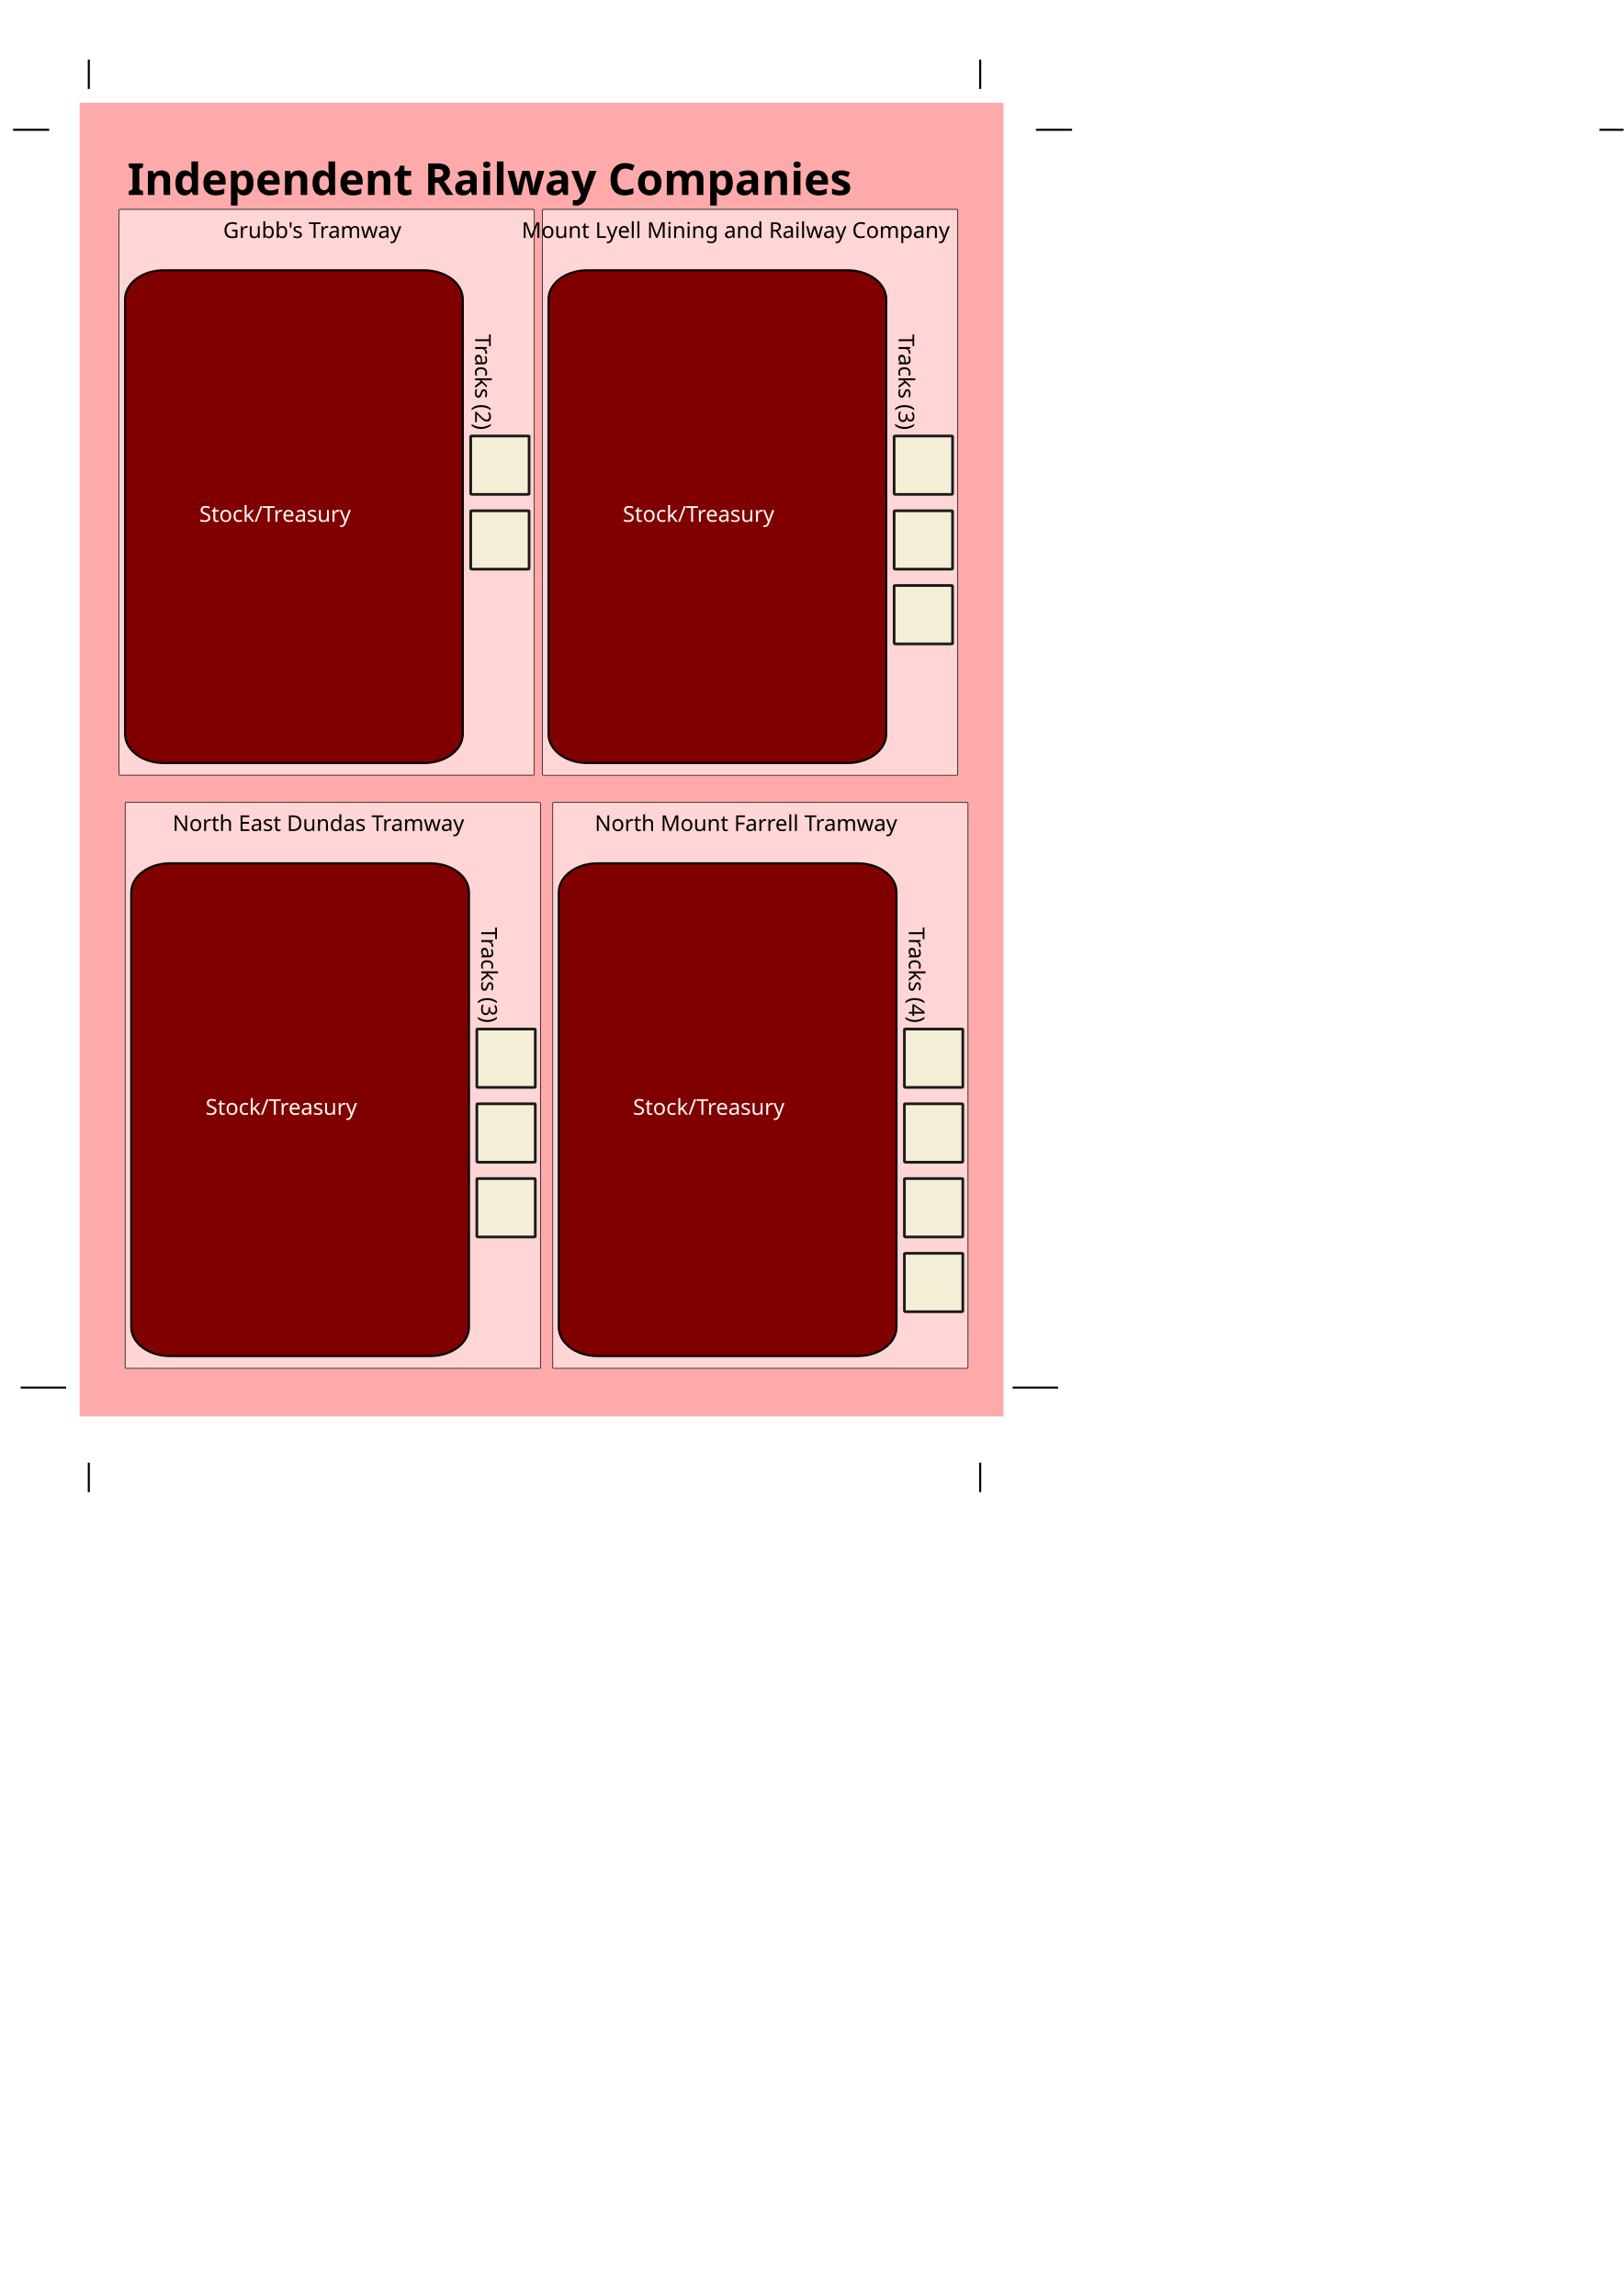
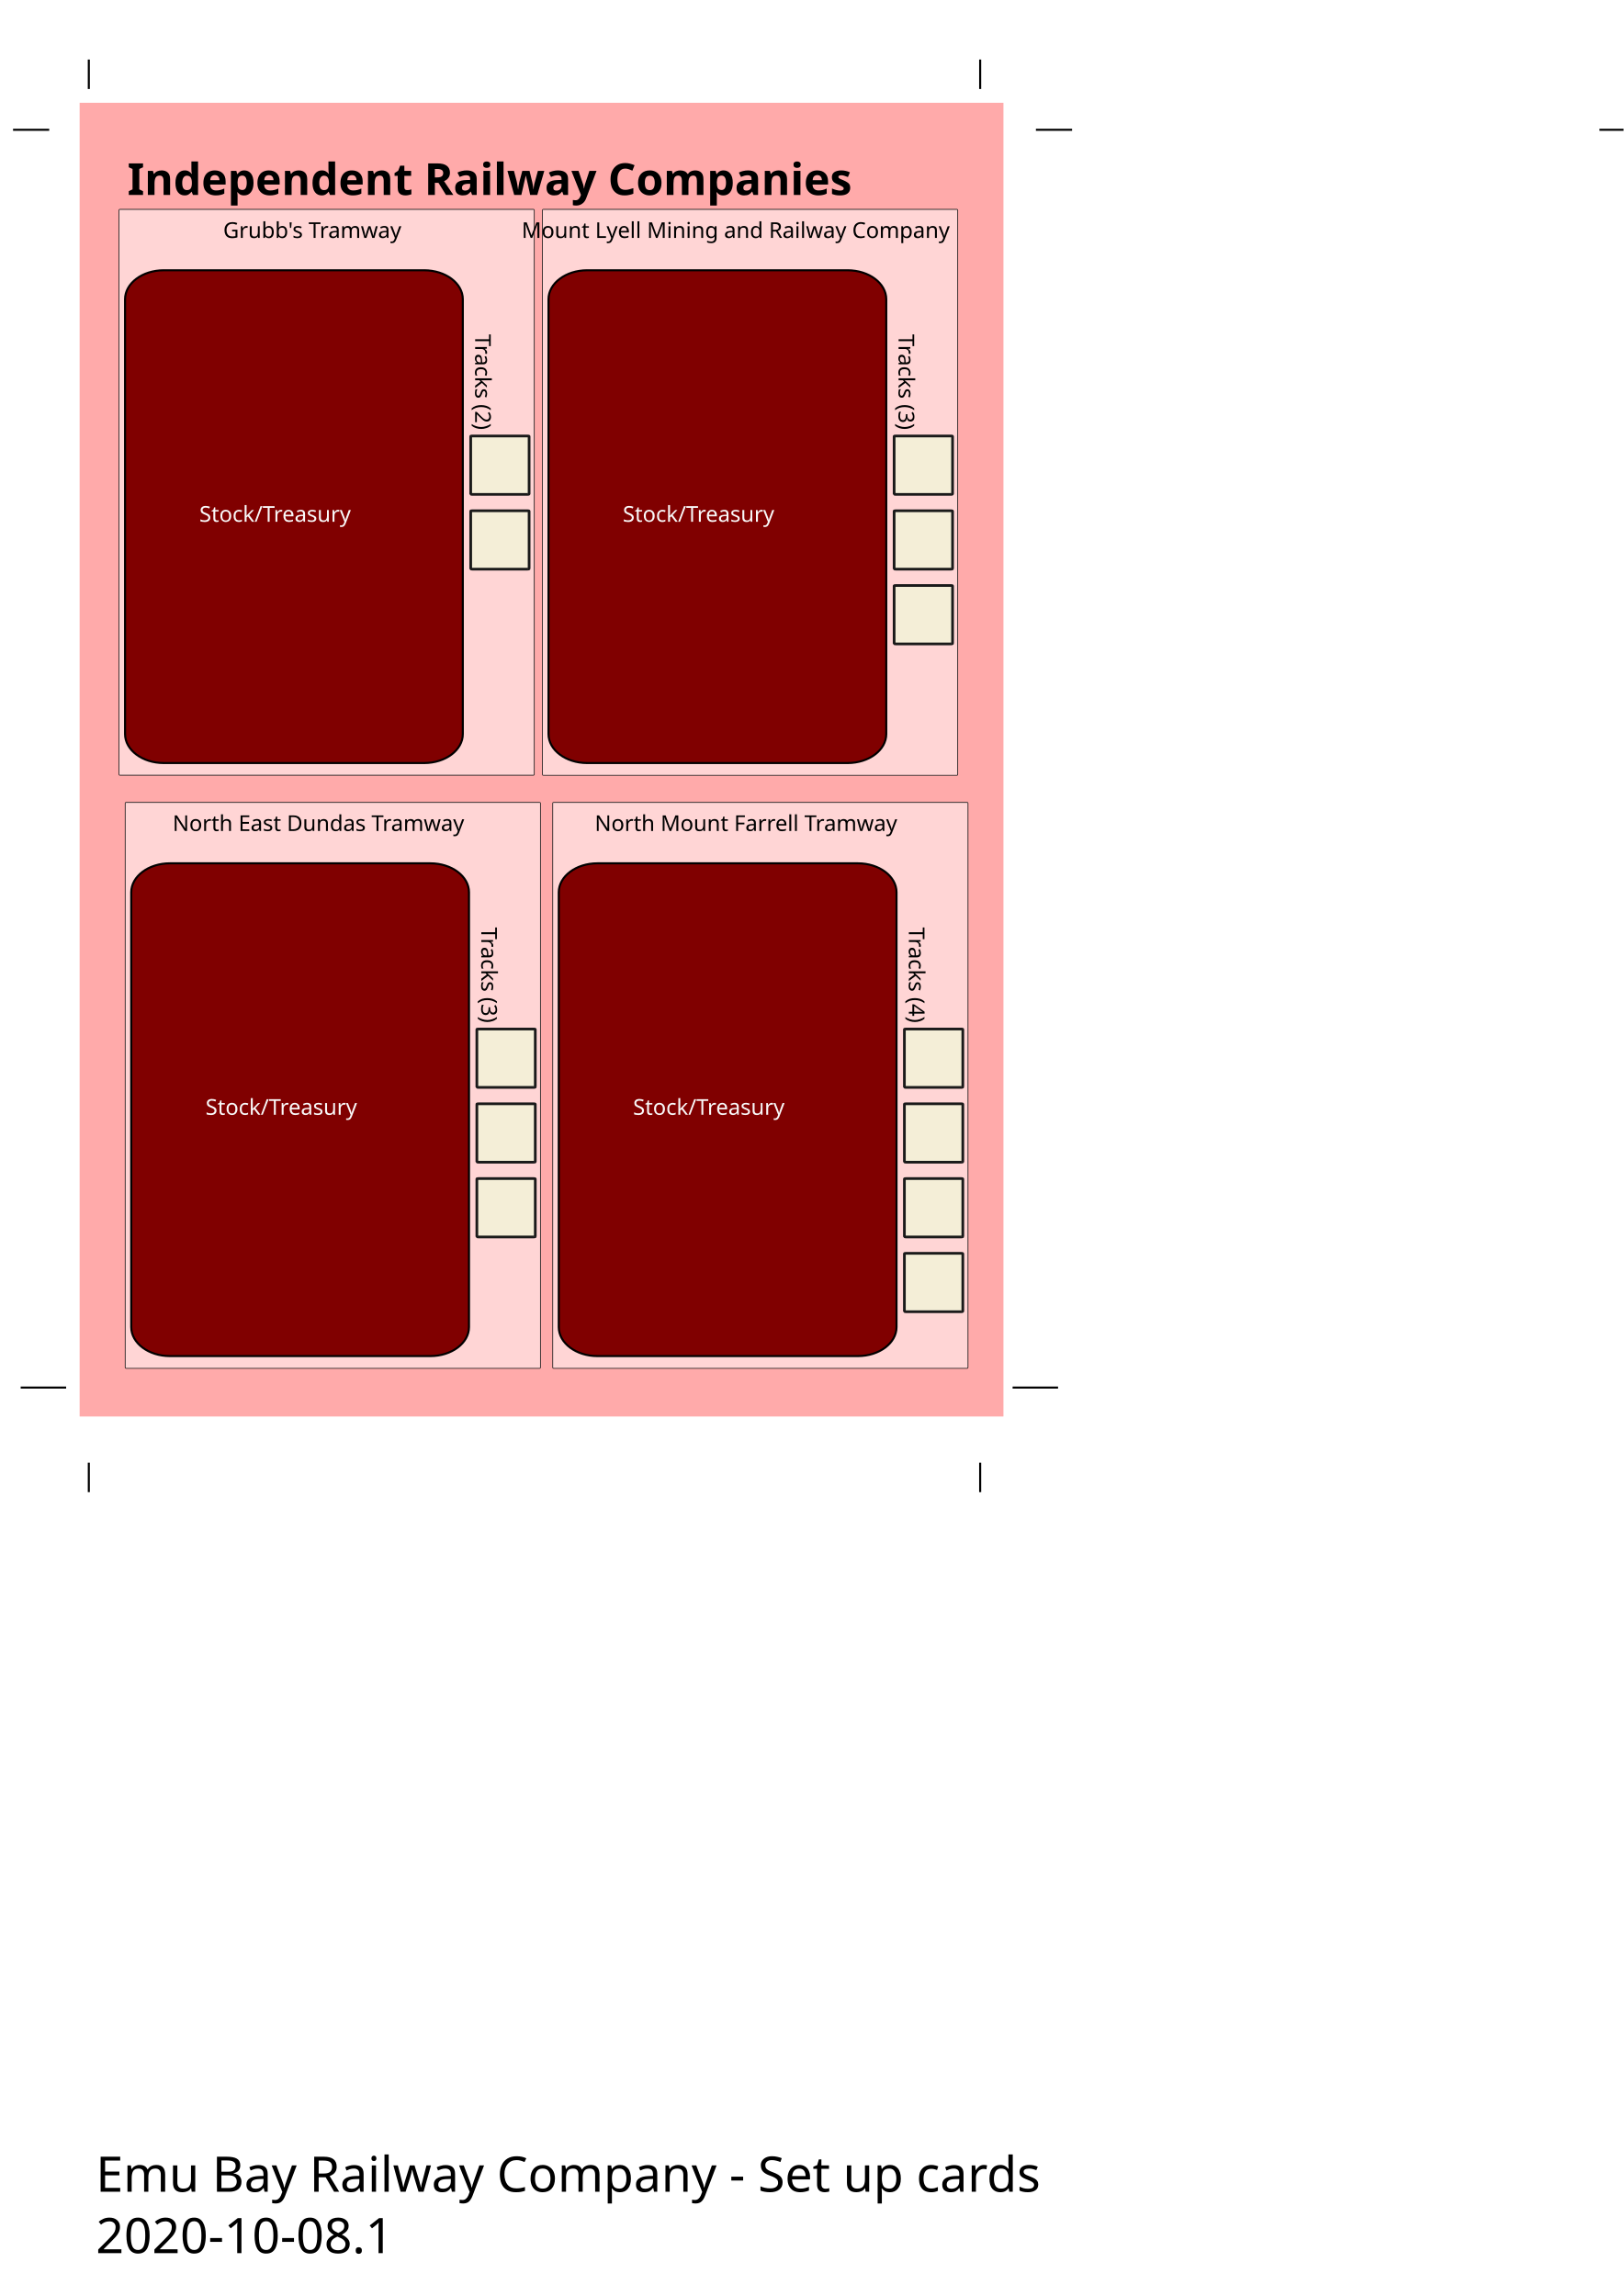
<svg xmlns="http://www.w3.org/2000/svg" width="210mm" height="297mm" viewBox="0 0 210 297" version="1.1" id="svg15070">
  <defs id="defs15064" />
  <g id="layer1">
+     <rect style="fill:#c8c4b7;fill-opacity:1;stroke:none;stroke-width:0.271;stroke-linecap:round;stroke-linejoin:bevel;stroke-miterlimit:4;stroke-dasharray:none;stroke-opacity:0.977" id="rect2374" width="115.544" height="162.767" x="11.225" y="16.634" rx="0.288" ry="0.272" />
    <rect style="fill:#ffaaaa;fill-opacity:1;stroke:none;stroke-width:0.266;stroke-linecap:round;stroke-linejoin:bevel;stroke-miterlimit:4;stroke-dasharray:none;stroke-opacity:1" id="rect14693" width="119.481" height="169.936" x="10.299" y="13.295" />
    <text xml:space="preserve" style="font-style:normal;font-variant:normal;font-weight:bold;font-stretch:normal;font-size:5.709px;line-height:1.25;font-family:Vollkorn;-inkscape-font-specification:'Vollkorn Bold';letter-spacing:0px;word-spacing:0px;fill:#000000;fill-opacity:1;stroke:none;stroke-width:0.535" x="16.467" y="25.215" id="text14697">
      <tspan id="tspan14695" x="16.467" y="25.215" style="stroke-width:0.535">Independent Railway Companies</tspan>
    </text>
    <path style="fill:none;stroke:#000000;stroke-width:0.265px;stroke-linecap:butt;stroke-linejoin:miter;stroke-opacity:1" d="M 11.487,7.701 V 11.51" id="path14916" />
    <path style="fill:none;stroke:#000000;stroke-width:0.265px;stroke-linecap:butt;stroke-linejoin:miter;stroke-opacity:1" d="M 1.688,16.789 H 6.365" id="path14914" />
    <path style="fill:none;stroke:#000000;stroke-width:0.265px;stroke-linecap:butt;stroke-linejoin:miter;stroke-opacity:1" d="m 206.865,16.789 h 3.118" id="path14920" />
    <path style="fill:none;stroke:#000000;stroke-width:0.265px;stroke-linecap:butt;stroke-linejoin:miter;stroke-opacity:1" d="m 2.674,179.489 h 5.88" id="path14924" />
    <path id="path19474" d="m 16.973,107.865 v 3.809" style="fill:none;stroke:#000000;stroke-width:0.265px;stroke-linecap:butt;stroke-linejoin:miter;stroke-opacity:1" />
    <rect ry="0.1" rx="0.101" y="27.081" x="15.393" height="73.198" width="53.707" id="rect14723" style="fill:#ffd5d5;fill-opacity:1;stroke:#1a1a1a;stroke-width:0.098;stroke-linecap:round;stroke-linejoin:bevel;stroke-miterlimit:4;stroke-dasharray:none;stroke-opacity:1" />
    <rect style="fill:#800000;fill-opacity:1;stroke:#000000;stroke-width:0.265;stroke-linecap:round;stroke-linejoin:bevel;stroke-miterlimit:4;stroke-dasharray:none;stroke-opacity:1" id="rect14691" width="63.742" height="43.683" x="34.961" y="-59.858" rx="3.75" ry="5" transform="rotate(90)" />
    <text xml:space="preserve" style="font-style:normal;font-variant:normal;font-weight:normal;font-stretch:normal;font-size:2.822px;line-height:1.25;font-family:Vollkorn;-inkscape-font-specification:Vollkorn;text-align:center;letter-spacing:0px;word-spacing:0px;text-anchor:middle;fill:#000000;fill-opacity:1;stroke:none;stroke-width:0.265" x="42.219" y="30.779" id="text14703">
      <tspan id="tspan14701" x="42.219" y="30.779" style="font-style:normal;font-variant:normal;font-weight:normal;font-stretch:normal;font-family:Vollkorn;-inkscape-font-specification:Vollkorn;text-align:center;text-anchor:middle;fill:#000000;stroke-width:0.265">Grubb's Tramway</tspan>
    </text>
    <rect ry="0.048" rx="0.224" y="56.395" x="60.877" height="7.555" width="7.555" id="rect2337" style="fill:#f4eed7;fill-opacity:1;stroke:#1a1a1a;stroke-width:0.348;stroke-linecap:round;stroke-linejoin:bevel;stroke-miterlimit:4;stroke-dasharray:none;stroke-opacity:1" />
    <rect style="fill:#f4eed7;fill-opacity:1;stroke:#1a1a1a;stroke-width:0.348;stroke-linecap:round;stroke-linejoin:bevel;stroke-miterlimit:4;stroke-dasharray:none;stroke-opacity:1" id="rect2339" width="7.555" height="7.555" x="60.877" y="66.067" rx="0.224" ry="0.048" />
    <text id="text2921" y="67.492" x="37.412" style="font-style:normal;font-variant:normal;font-weight:normal;font-stretch:normal;font-size:2.822px;line-height:1.25;font-family:Vollkorn;-inkscape-font-specification:Vollkorn;text-align:center;letter-spacing:0px;word-spacing:0px;text-anchor:middle;fill:#f9f9f9;fill-opacity:1;stroke:none;stroke-width:0.265" xml:space="preserve">
      <tspan style="font-style:normal;font-variant:normal;font-weight:normal;font-stretch:normal;font-family:Vollkorn;-inkscape-font-specification:Vollkorn;text-align:center;text-anchor:middle;fill:#f9f9f9;stroke-width:0.265" y="67.492" x="37.412" id="tspan2919">Stock/Treasury</tspan>
    </text>
    <text id="text2925" y="-61.452" x="43.225" style="font-style:normal;font-variant:normal;font-weight:normal;font-stretch:normal;font-size:2.822px;line-height:1.25;font-family:Vollkorn;-inkscape-font-specification:Vollkorn;letter-spacing:0px;word-spacing:0px;fill:#000000;fill-opacity:1;stroke:none;stroke-width:0.265" xml:space="preserve" transform="rotate(90)">
      <tspan style="font-style:normal;font-variant:normal;font-weight:normal;font-stretch:normal;font-family:Vollkorn;-inkscape-font-specification:Vollkorn;stroke-width:0.265" y="-61.452" x="43.225" id="tspan2923">Tracks (2)</tspan>
    </text>
    <rect style="fill:#ffd5d5;fill-opacity:1;stroke:#1a1a1a;stroke-width:0.098;stroke-linecap:round;stroke-linejoin:bevel;stroke-miterlimit:4;stroke-dasharray:none;stroke-opacity:1" id="rect2927" width="53.707" height="73.209" x="70.158" y="27.081" rx="0.101" ry="0.1" />
    <rect transform="rotate(90)" ry="5" rx="3.75" y="-114.623" x="34.961" height="43.683" width="63.742" id="rect2929" style="fill:#800000;fill-opacity:1;stroke:#000000;stroke-width:0.265;stroke-linecap:round;stroke-linejoin:bevel;stroke-miterlimit:4;stroke-dasharray:none;stroke-opacity:1" />
    <text id="text2933" y="30.779" x="96.984" style="font-style:normal;font-variant:normal;font-weight:normal;font-stretch:normal;font-size:2.822px;line-height:1.25;font-family:Vollkorn;-inkscape-font-specification:Vollkorn;text-align:center;letter-spacing:0px;word-spacing:0px;text-anchor:middle;fill:#000000;fill-opacity:1;stroke:none;stroke-width:0.265" xml:space="preserve">
      <tspan style="font-style:normal;font-variant:normal;font-weight:normal;font-stretch:normal;font-family:Vollkorn;-inkscape-font-specification:Vollkorn;text-align:center;text-anchor:middle;fill:#000000;stroke-width:0.265" y="30.779" x="96.984" id="tspan2931">Mount Lyell Mining and Railway Company</tspan>
    </text>
    <rect style="fill:#f4eed7;fill-opacity:1;stroke:#1a1a1a;stroke-width:0.348;stroke-linecap:round;stroke-linejoin:bevel;stroke-miterlimit:4;stroke-dasharray:none;stroke-opacity:1" id="rect2935" width="7.555" height="7.555" x="115.642" y="56.395" rx="0.224" ry="0.048" />
    <rect ry="0.048" rx="0.224" y="66.067" x="115.642" height="7.555" width="7.555" id="rect2937" style="fill:#f4eed7;fill-opacity:1;stroke:#1a1a1a;stroke-width:0.348;stroke-linecap:round;stroke-linejoin:bevel;stroke-miterlimit:4;stroke-dasharray:none;stroke-opacity:1" />
    <text xml:space="preserve" style="font-style:normal;font-variant:normal;font-weight:normal;font-stretch:normal;font-size:2.822px;line-height:1.25;font-family:Vollkorn;-inkscape-font-specification:Vollkorn;text-align:center;letter-spacing:0px;word-spacing:0px;text-anchor:middle;fill:#f9f9f9;fill-opacity:1;stroke:none;stroke-width:0.265" x="92.177" y="67.492" id="text2941">
      <tspan id="tspan2939" x="92.177" y="67.492" style="font-style:normal;font-variant:normal;font-weight:normal;font-stretch:normal;font-family:Vollkorn;-inkscape-font-specification:Vollkorn;text-align:center;text-anchor:middle;fill:#f9f9f9;stroke-width:0.265">Stock/Treasury</tspan>
    </text>
    <text transform="rotate(90)" xml:space="preserve" style="font-style:normal;font-variant:normal;font-weight:normal;font-stretch:normal;font-size:2.822px;line-height:1.25;font-family:Vollkorn;-inkscape-font-specification:Vollkorn;letter-spacing:0px;word-spacing:0px;fill:#000000;fill-opacity:1;stroke:none;stroke-width:0.265" x="43.225" y="-116.217" id="text2945">
      <tspan id="tspan2943" x="43.225" y="-116.217" style="font-style:normal;font-variant:normal;font-weight:normal;font-stretch:normal;font-family:Vollkorn;-inkscape-font-specification:Vollkorn;stroke-width:0.265">Tracks (3)</tspan>
    </text>
    <rect ry="0.048" rx="0.224" y="75.738" x="115.642" height="7.555" width="7.555" id="rect2947" style="fill:#f4eed7;fill-opacity:1;stroke:#1a1a1a;stroke-width:0.348;stroke-linecap:round;stroke-linejoin:bevel;stroke-miterlimit:4;stroke-dasharray:none;stroke-opacity:1" />
    <rect ry="0.1" rx="0.101" y="103.794" x="16.192" height="73.209" width="53.707" id="rect2949" style="fill:#ffd5d5;fill-opacity:1;stroke:#1a1a1a;stroke-width:0.098;stroke-linecap:round;stroke-linejoin:bevel;stroke-miterlimit:4;stroke-dasharray:none;stroke-opacity:1" />
    <rect style="fill:#800000;fill-opacity:1;stroke:#000000;stroke-width:0.265;stroke-linecap:round;stroke-linejoin:bevel;stroke-miterlimit:4;stroke-dasharray:none;stroke-opacity:1" id="rect2951" width="63.742" height="43.683" x="111.674" y="-60.656" rx="3.75" ry="5" transform="rotate(90)" />
    <text xml:space="preserve" style="font-style:normal;font-variant:normal;font-weight:normal;font-stretch:normal;font-size:2.822px;line-height:1.25;font-family:Vollkorn;-inkscape-font-specification:Vollkorn;text-align:center;letter-spacing:0px;word-spacing:0px;text-anchor:middle;fill:#000000;fill-opacity:1;stroke:none;stroke-width:0.265" x="43.017" y="107.492" id="text2955">
      <tspan id="tspan2953" x="43.017" y="107.492" style="font-style:normal;font-variant:normal;font-weight:normal;font-stretch:normal;font-family:Vollkorn;-inkscape-font-specification:Vollkorn;text-align:center;text-anchor:middle;fill:#000000;stroke-width:0.265">North East Dundas Tramway</tspan>
    </text>
    <rect ry="0.048" rx="0.224" y="133.108" x="61.675" height="7.555" width="7.555" id="rect2957" style="fill:#f4eed7;fill-opacity:1;stroke:#1a1a1a;stroke-width:0.348;stroke-linecap:round;stroke-linejoin:bevel;stroke-miterlimit:4;stroke-dasharray:none;stroke-opacity:1" />
    <rect style="fill:#f4eed7;fill-opacity:1;stroke:#1a1a1a;stroke-width:0.348;stroke-linecap:round;stroke-linejoin:bevel;stroke-miterlimit:4;stroke-dasharray:none;stroke-opacity:1" id="rect2959" width="7.555" height="7.555" x="61.675" y="142.78" rx="0.224" ry="0.048" />
    <text id="text2963" y="144.205" x="38.21" style="font-style:normal;font-variant:normal;font-weight:normal;font-stretch:normal;font-size:2.822px;line-height:1.25;font-family:Vollkorn;-inkscape-font-specification:Vollkorn;text-align:center;letter-spacing:0px;word-spacing:0px;text-anchor:middle;fill:#f9f9f9;fill-opacity:1;stroke:none;stroke-width:0.265" xml:space="preserve">
      <tspan style="font-style:normal;font-variant:normal;font-weight:normal;font-stretch:normal;font-family:Vollkorn;-inkscape-font-specification:Vollkorn;text-align:center;text-anchor:middle;fill:#f9f9f9;stroke-width:0.265" y="144.205" x="38.21" id="tspan2961">Stock/Treasury</tspan>
    </text>
    <text id="text2967" y="-62.25" x="119.938" style="font-style:normal;font-variant:normal;font-weight:normal;font-stretch:normal;font-size:2.822px;line-height:1.25;font-family:Vollkorn;-inkscape-font-specification:Vollkorn;letter-spacing:0px;word-spacing:0px;fill:#000000;fill-opacity:1;stroke:none;stroke-width:0.265" xml:space="preserve" transform="rotate(90)">
      <tspan style="font-style:normal;font-variant:normal;font-weight:normal;font-stretch:normal;font-family:Vollkorn;-inkscape-font-specification:Vollkorn;stroke-width:0.265" y="-62.25" x="119.938" id="tspan2965">Tracks (3)</tspan>
    </text>
    <rect style="fill:#f4eed7;fill-opacity:1;stroke:#1a1a1a;stroke-width:0.348;stroke-linecap:round;stroke-linejoin:bevel;stroke-miterlimit:4;stroke-dasharray:none;stroke-opacity:1" id="rect2969" width="7.555" height="7.555" x="61.675" y="152.452" rx="0.224" ry="0.048" />
    <rect style="fill:#ffd5d5;fill-opacity:1;stroke:#1a1a1a;stroke-width:0.098;stroke-linecap:round;stroke-linejoin:bevel;stroke-miterlimit:4;stroke-dasharray:none;stroke-opacity:1" id="rect2971" width="53.707" height="73.209" x="71.486" y="103.794" rx="0.101" ry="0.1" />
    <rect transform="rotate(90)" ry="5" rx="3.75" y="-115.95" x="111.674" height="43.683" width="63.742" id="rect2973" style="fill:#800000;fill-opacity:1;stroke:#000000;stroke-width:0.265;stroke-linecap:round;stroke-linejoin:bevel;stroke-miterlimit:4;stroke-dasharray:none;stroke-opacity:1" />
    <text id="text2977" y="107.492" x="98.311" style="font-style:normal;font-variant:normal;font-weight:normal;font-stretch:normal;font-size:2.822px;line-height:1.25;font-family:Vollkorn;-inkscape-font-specification:Vollkorn;text-align:center;letter-spacing:0px;word-spacing:0px;text-anchor:middle;fill:#000000;fill-opacity:1;stroke:none;stroke-width:0.265" xml:space="preserve">
      <tspan style="font-style:normal;font-variant:normal;font-weight:normal;font-stretch:normal;font-family:Vollkorn;-inkscape-font-specification:Vollkorn;text-align:center;text-anchor:middle;fill:#000000;stroke-width:0.265" y="107.492" x="98.311" id="tspan2975">North Mount Farrell Tramway</tspan>
    </text>
    <rect style="fill:#f4eed7;fill-opacity:1;stroke:#1a1a1a;stroke-width:0.348;stroke-linecap:round;stroke-linejoin:bevel;stroke-miterlimit:4;stroke-dasharray:none;stroke-opacity:1" id="rect2979" width="7.555" height="7.555" x="116.969" y="133.108" rx="0.224" ry="0.048" />
    <rect ry="0.048" rx="0.224" y="142.78" x="116.969" height="7.555" width="7.555" id="rect2981" style="fill:#f4eed7;fill-opacity:1;stroke:#1a1a1a;stroke-width:0.348;stroke-linecap:round;stroke-linejoin:bevel;stroke-miterlimit:4;stroke-dasharray:none;stroke-opacity:1" />
    <text xml:space="preserve" style="font-style:normal;font-variant:normal;font-weight:normal;font-stretch:normal;font-size:2.822px;line-height:1.25;font-family:Vollkorn;-inkscape-font-specification:Vollkorn;text-align:center;letter-spacing:0px;word-spacing:0px;text-anchor:middle;fill:#f9f9f9;fill-opacity:1;stroke:none;stroke-width:0.265" x="93.504" y="144.205" id="text2985">
      <tspan id="tspan2983" x="93.504" y="144.205" style="font-style:normal;font-variant:normal;font-weight:normal;font-stretch:normal;font-family:Vollkorn;-inkscape-font-specification:Vollkorn;text-align:center;text-anchor:middle;fill:#f9f9f9;stroke-width:0.265">Stock/Treasury</tspan>
    </text>
    <text transform="rotate(90)" xml:space="preserve" style="font-style:normal;font-variant:normal;font-weight:normal;font-stretch:normal;font-size:2.822px;line-height:1.25;font-family:Vollkorn;-inkscape-font-specification:Vollkorn;letter-spacing:0px;word-spacing:0px;fill:#000000;fill-opacity:1;stroke:none;stroke-width:0.265" x="119.938" y="-117.544" id="text2989">
      <tspan id="tspan2987" x="119.938" y="-117.544" style="font-style:normal;font-variant:normal;font-weight:normal;font-stretch:normal;font-family:Vollkorn;-inkscape-font-specification:Vollkorn;stroke-width:0.265">Tracks (4)</tspan>
    </text>
    <rect ry="0.048" rx="0.224" y="152.452" x="116.969" height="7.555" width="7.555" id="rect2991" style="fill:#f4eed7;fill-opacity:1;stroke:#1a1a1a;stroke-width:0.348;stroke-linecap:round;stroke-linejoin:bevel;stroke-miterlimit:4;stroke-dasharray:none;stroke-opacity:1" />
    <rect style="fill:#f4eed7;fill-opacity:1;stroke:#1a1a1a;stroke-width:0.348;stroke-linecap:round;stroke-linejoin:bevel;stroke-miterlimit:4;stroke-dasharray:none;stroke-opacity:1" id="rect2993" width="7.555" height="7.555" x="116.969" y="162.123" rx="0.224" ry="0.048" />
    <path id="path3085" d="M 130.963,179.489 H 136.843" style="fill:none;stroke:#000000;stroke-width:0.265px;stroke-linecap:butt;stroke-linejoin:miter;stroke-opacity:1" />
    <path id="path3087" d="M 126.77,7.701 V 11.51" style="fill:none;stroke:#000000;stroke-width:0.265px;stroke-linecap:butt;stroke-linejoin:miter;stroke-opacity:1" />
    <path id="path3089" d="m 11.487,189.206 v 3.809" style="fill:none;stroke:#000000;stroke-width:0.265px;stroke-linecap:butt;stroke-linejoin:miter;stroke-opacity:1" />
    <path style="fill:none;stroke:#000000;stroke-width:0.265px;stroke-linecap:butt;stroke-linejoin:miter;stroke-opacity:1" d="m 126.77,189.206 v 3.809" id="path3091" />
    <path id="path3093" d="m 133.979,16.789 h 4.677" style="fill:none;stroke:#000000;stroke-width:0.265px;stroke-linecap:butt;stroke-linejoin:miter;stroke-opacity:1" />
+     <text xml:space="preserve" style="font-style:normal;font-variant:normal;font-weight:normal;font-stretch:normal;font-size:6.35px;line-height:1.25;font-family:Vollkorn;-inkscape-font-specification:Vollkorn;letter-spacing:0px;word-spacing:0px;fill:#000000;fill-opacity:1;stroke:none;stroke-width:0.265" x="12.407" y="283.516" id="text11014">
+       <tspan id="tspan11012" x="12.407" y="283.516" style="font-style:normal;font-variant:normal;font-weight:normal;font-stretch:normal;font-family:Vollkorn;-inkscape-font-specification:Vollkorn;stroke-width:0.265">Emu Bay Railway Company - Set up cards</tspan>
+       <tspan x="12.407" y="291.454" style="font-style:normal;font-variant:normal;font-weight:normal;font-stretch:normal;font-family:Vollkorn;-inkscape-font-specification:Vollkorn;stroke-width:0.265" id="tspan2305">2020-10-08.1</tspan>
+       <tspan x="12.407" y="299.391" style="font-style:normal;font-variant:normal;font-weight:normal;font-stretch:normal;font-family:Vollkorn;-inkscape-font-specification:Vollkorn;stroke-width:0.265" id="tspan2293" />
+     </text>
  </g>
</svg>
